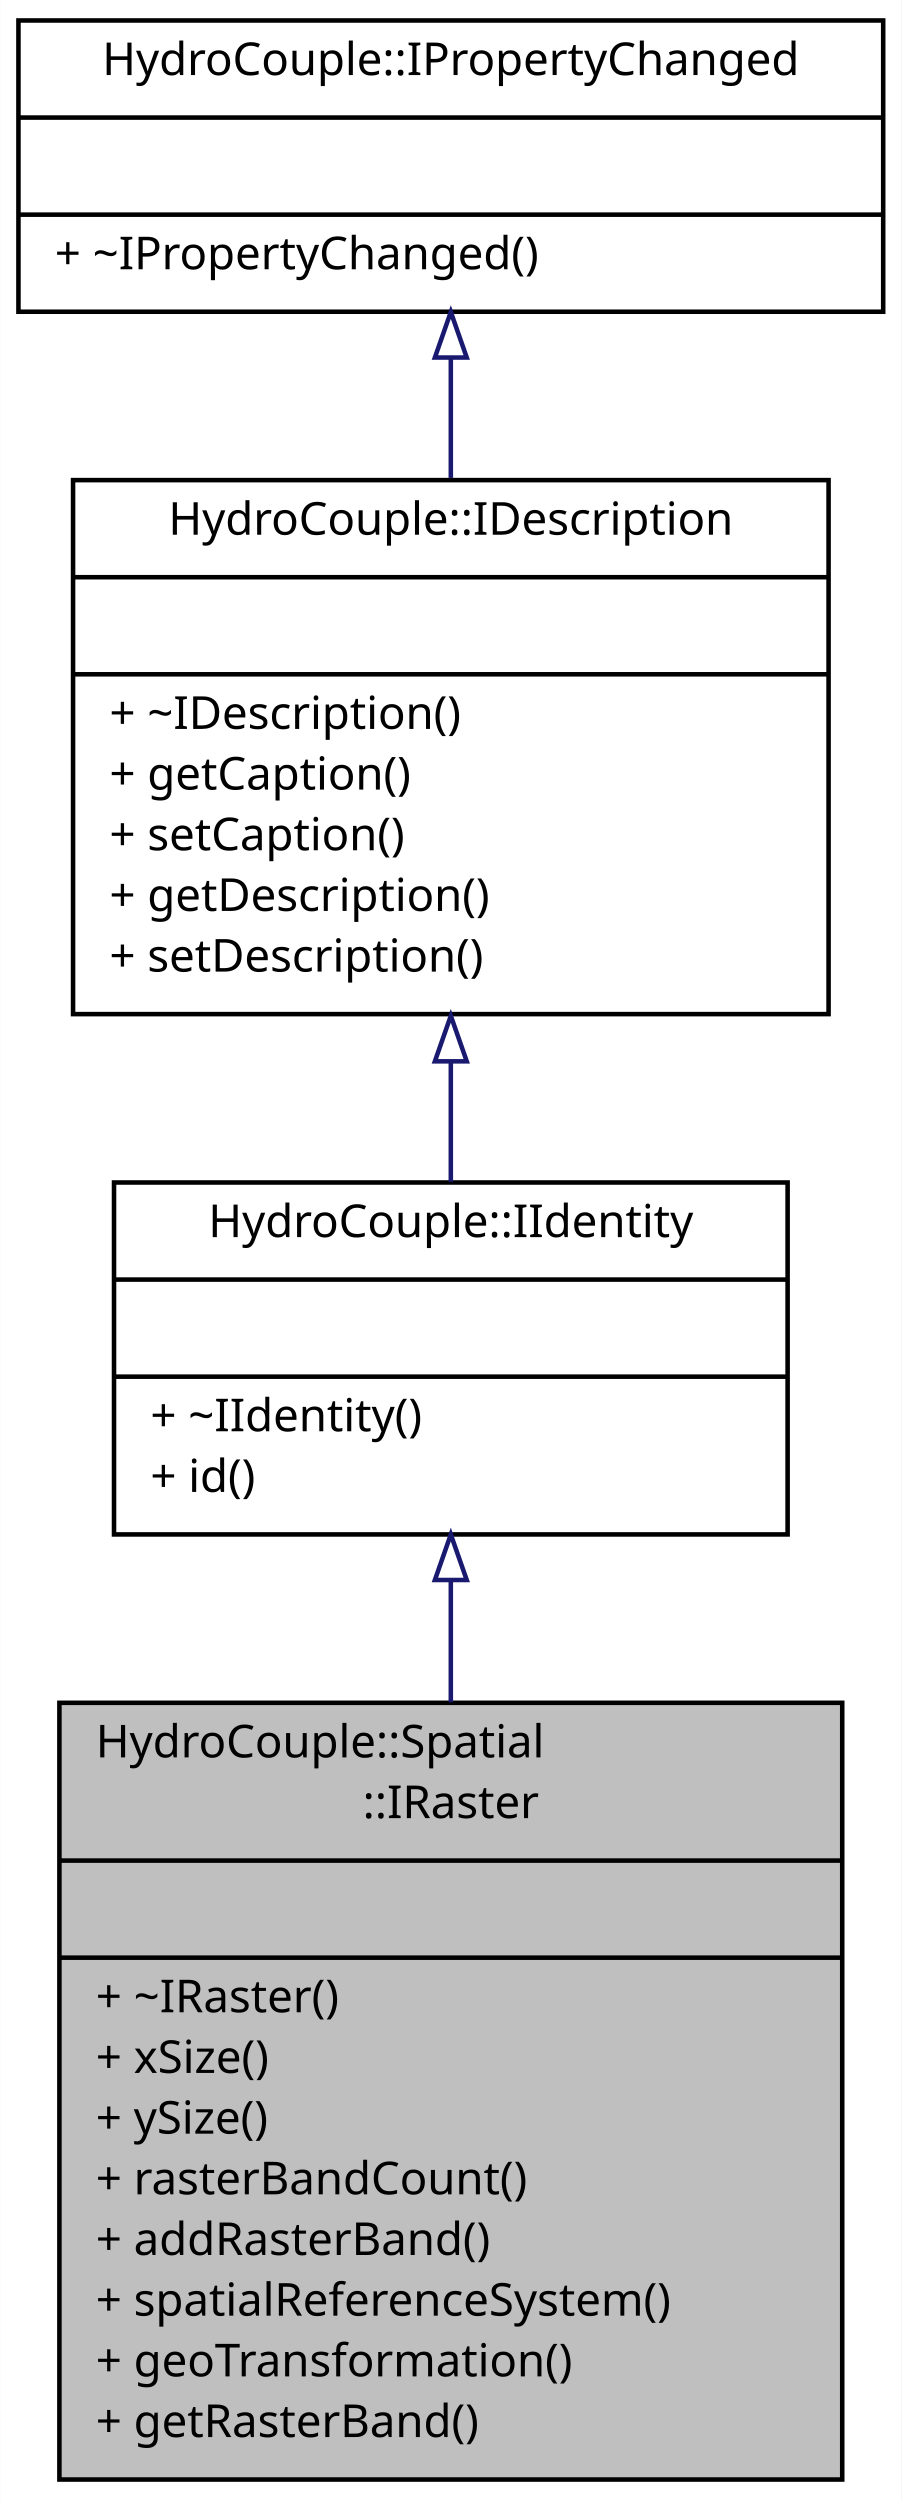
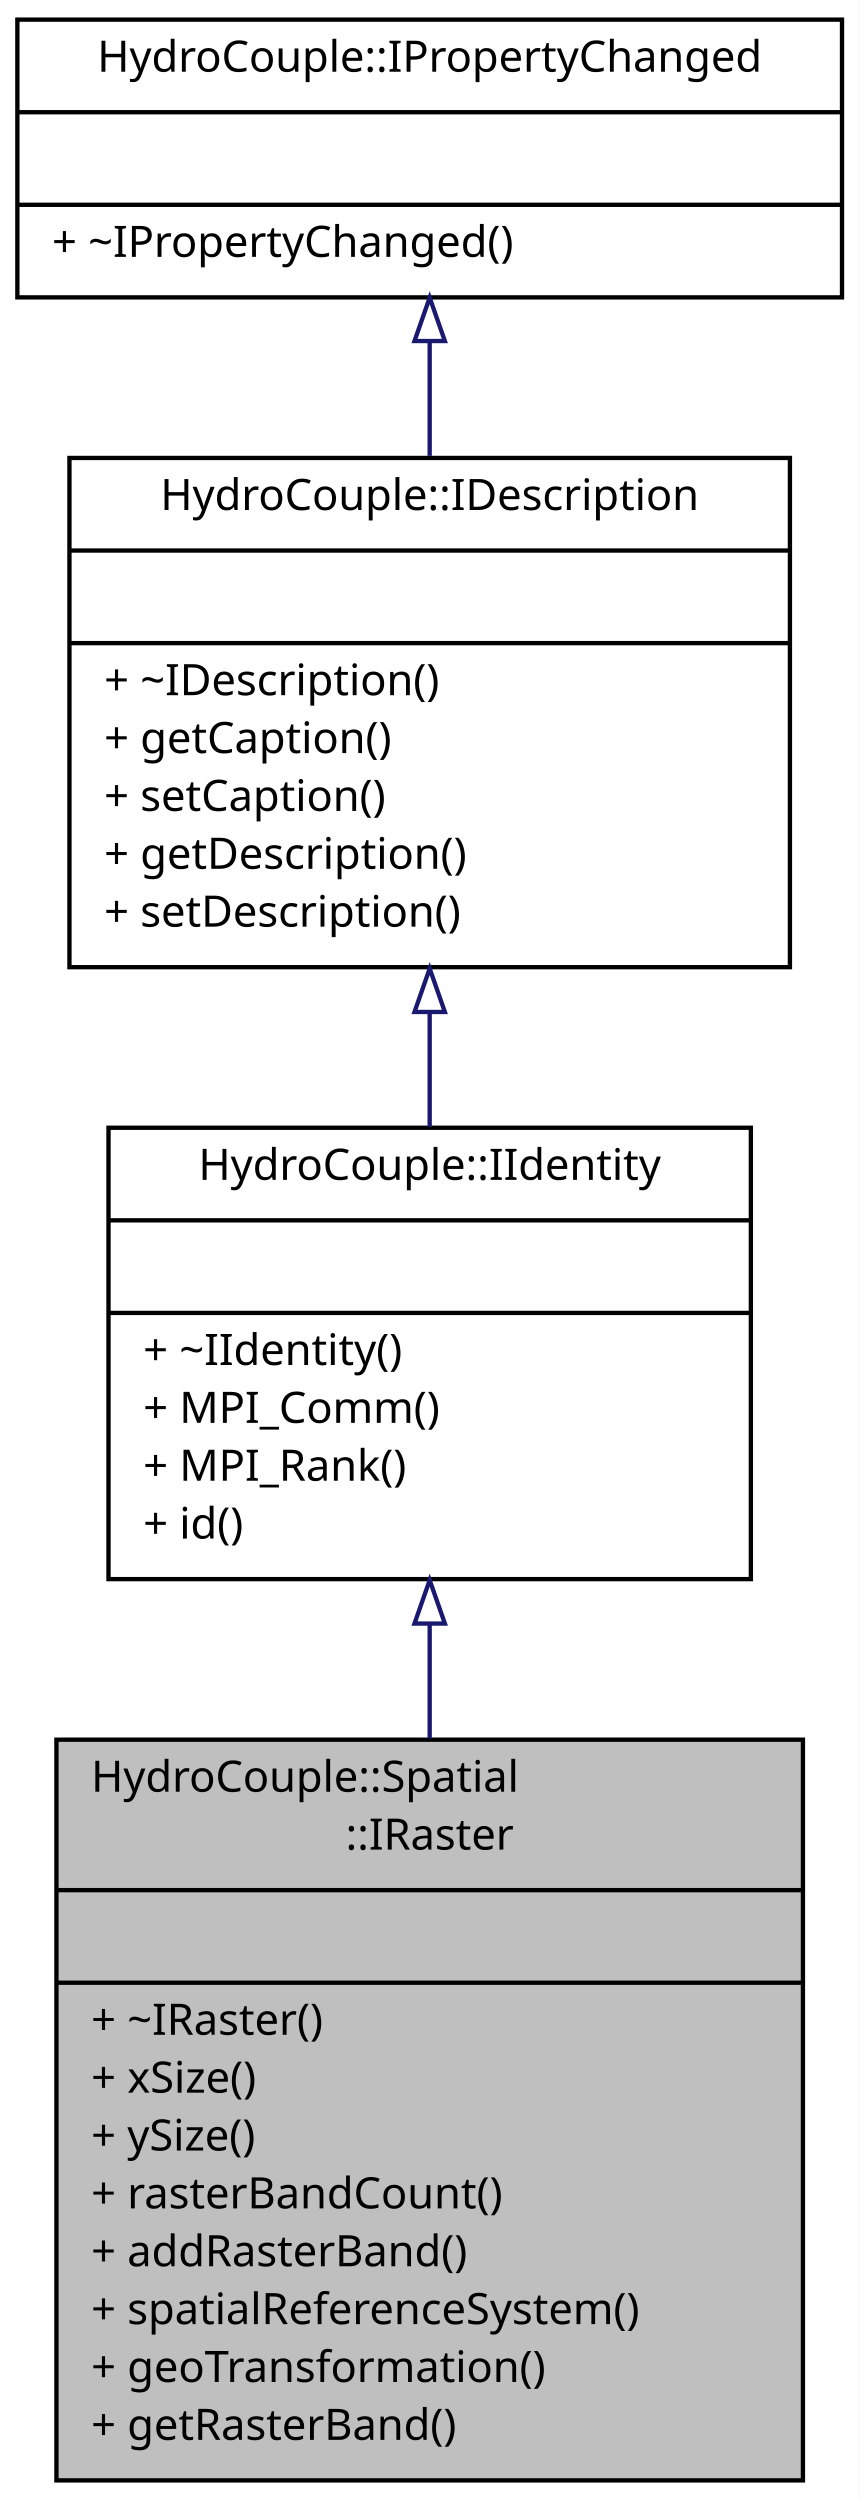
- <svg xmlns="http://www.w3.org/2000/svg" xmlns:xlink="http://www.w3.org/1999/xlink" width="198pt" height="549pt" viewBox="0.00 0.00 198.03 549.37">
-   <g id="graph0" class="graph" transform="scale(1 1) rotate(0) translate(4 545.374)">
-     <polygon fill="white" stroke="none" points="-4,4 -4,-545.374 194.028,-545.374 194.028,4 -4,4" />
+ <svg xmlns="http://www.w3.org/2000/svg" xmlns:xlink="http://www.w3.org/1999/xlink" width="198pt" height="576pt" viewBox="0.00 0.00 198.03 576.04">
+   <g id="graph0" class="graph" transform="scale(1 1) rotate(0) translate(4 572.044)">
+     <polygon fill="white" stroke="none" points="-4,4 -4,-572.044 194.028,-572.044 194.028,4 -4,4" />
    <g id="node1" class="node">
      <polygon fill="#bfbfbf" stroke="black" points="9.001,-0.5 9.001,-171.185 181.027,-171.185 181.027,-0.5 9.001,-0.5" />
      <text text-anchor="start" x="17.002" y="-159.185" font-family="Monaco" font-size="10.00">HydroCouple::Spatial</text>
      <text text-anchor="middle" x="95.014" y="-145.85" font-family="Monaco" font-size="10.00">::IRaster</text>
      <polyline fill="none" stroke="black" points="9.001,-136.515 181.027,-136.515 " />
      <text text-anchor="middle" x="95.014" y="-124.515" font-family="Monaco" font-size="10.00"> </text>
      <polyline fill="none" stroke="black" points="9.001,-115.18 181.027,-115.18 " />
      <text text-anchor="start" x="17.002" y="-103.18" font-family="Monaco" font-size="10.00">+ ~IRaster()</text>
      <text text-anchor="start" x="17.002" y="-89.845" font-family="Monaco" font-size="10.00">+ xSize()</text>
      <text text-anchor="start" x="17.002" y="-76.51" font-family="Monaco" font-size="10.00">+ ySize()</text>
      <text text-anchor="start" x="17.002" y="-63.175" font-family="Monaco" font-size="10.00">+ rasterBandCount()</text>
      <text text-anchor="start" x="17.002" y="-49.84" font-family="Monaco" font-size="10.00">+ addRasterBand()</text>
      <text text-anchor="start" x="17.002" y="-36.505" font-family="Monaco" font-size="10.00">+ spatialReferenceSystem()</text>
      <text text-anchor="start" x="17.002" y="-23.17" font-family="Monaco" font-size="10.00">+ geoTransformation()</text>
      <text text-anchor="start" x="17.002" y="-9.835" font-family="Monaco" font-size="10.00">+ getRasterBand()</text>
    </g>
    <g id="node2" class="node">
      <g id="a_node2">
        <a xlink:href="class_hydro_couple_1_1_i_identity.html" target="_top" xlink:title="IIdentity interface class defines a method to get the Id of an HydroCouple entity. ">
-           <polygon fill="white" stroke="black" points="21.003,-208.185 21.003,-285.524 169.025,-285.524 169.025,-208.185 21.003,-208.185" />
-           <text text-anchor="middle" x="95.014" y="-273.524" font-family="Monaco" font-size="10.00">HydroCouple::IIdentity</text>
-           <polyline fill="none" stroke="black" points="21.003,-264.189 169.025,-264.189 " />
-           <text text-anchor="middle" x="95.014" y="-252.189" font-family="Monaco" font-size="10.00"> </text>
-           <polyline fill="none" stroke="black" points="21.003,-242.854 169.025,-242.854 " />
-           <text text-anchor="start" x="29.003" y="-230.854" font-family="Monaco" font-size="10.00">+ ~IIdentity()</text>
+           <polygon fill="white" stroke="black" points="21.003,-208.185 21.003,-312.194 169.025,-312.194 169.025,-208.185 21.003,-208.185" />
+           <text text-anchor="middle" x="95.014" y="-300.194" font-family="Monaco" font-size="10.00">HydroCouple::IIdentity</text>
+           <polyline fill="none" stroke="black" points="21.003,-290.859 169.025,-290.859 " />
+           <text text-anchor="middle" x="95.014" y="-278.859" font-family="Monaco" font-size="10.00"> </text>
+           <polyline fill="none" stroke="black" points="21.003,-269.524 169.025,-269.524 " />
+           <text text-anchor="start" x="29.003" y="-257.524" font-family="Monaco" font-size="10.00">+ ~IIdentity()</text>
+           <text text-anchor="start" x="29.003" y="-244.189" font-family="Monaco" font-size="10.00">+ MPI_Comm()</text>
+           <text text-anchor="start" x="29.003" y="-230.854" font-family="Monaco" font-size="10.00">+ MPI_Rank()</text>
          <text text-anchor="start" x="29.003" y="-217.52" font-family="Monaco" font-size="10.00">+ id()</text>
        </a>
      </g>
    </g>
    <g id="edge1" class="edge">
-       <path fill="none" stroke="midnightblue" d="M95.014,-198.099C95.014,-189.579 95.014,-180.476 95.014,-171.284" />
-       <polygon fill="none" stroke="midnightblue" points="91.514,-198.171 95.014,-208.171 98.514,-198.171 91.514,-198.171" />
+       <path fill="none" stroke="midnightblue" d="M95.014,-197.739C95.014,-189.207 95.014,-180.321 95.014,-171.458" />
+       <polygon fill="none" stroke="midnightblue" points="91.514,-197.946 95.014,-207.946 98.514,-197.946 91.514,-197.946" />
    </g>
    <g id="node3" class="node">
      <g id="a_node3">
        <a xlink:href="class_hydro_couple_1_1_i_description.html" target="_top" xlink:title="IDescription interface class provides descriptive information on a HydroCouple object. ">
-           <polygon fill="white" stroke="black" points="12.002,-322.524 12.002,-439.869 178.026,-439.869 178.026,-322.524 12.002,-322.524" />
-           <text text-anchor="middle" x="95.014" y="-427.869" font-family="Monaco" font-size="10.00">HydroCouple::IDescription</text>
-           <polyline fill="none" stroke="black" points="12.002,-418.534 178.026,-418.534 " />
-           <text text-anchor="middle" x="95.014" y="-406.534" font-family="Monaco" font-size="10.00"> </text>
-           <polyline fill="none" stroke="black" points="12.002,-397.199 178.026,-397.199 " />
-           <text text-anchor="start" x="20.002" y="-385.199" font-family="Monaco" font-size="10.00">+ ~IDescription()</text>
-           <text text-anchor="start" x="20.002" y="-371.864" font-family="Monaco" font-size="10.00">+ getCaption()</text>
-           <text text-anchor="start" x="20.002" y="-358.529" font-family="Monaco" font-size="10.00">+ setCaption()</text>
-           <text text-anchor="start" x="20.002" y="-345.194" font-family="Monaco" font-size="10.00">+ getDescription()</text>
-           <text text-anchor="start" x="20.002" y="-331.859" font-family="Monaco" font-size="10.00">+ setDescription()</text>
+           <polygon fill="white" stroke="black" points="12.002,-349.194 12.002,-466.539 178.026,-466.539 178.026,-349.194 12.002,-349.194" />
+           <text text-anchor="middle" x="95.014" y="-454.539" font-family="Monaco" font-size="10.00">HydroCouple::IDescription</text>
+           <polyline fill="none" stroke="black" points="12.002,-445.204 178.026,-445.204 " />
+           <text text-anchor="middle" x="95.014" y="-433.204" font-family="Monaco" font-size="10.00"> </text>
+           <polyline fill="none" stroke="black" points="12.002,-423.869 178.026,-423.869 " />
+           <text text-anchor="start" x="20.002" y="-411.869" font-family="Monaco" font-size="10.00">+ ~IDescription()</text>
+           <text text-anchor="start" x="20.002" y="-398.534" font-family="Monaco" font-size="10.00">+ getCaption()</text>
+           <text text-anchor="start" x="20.002" y="-385.199" font-family="Monaco" font-size="10.00">+ setCaption()</text>
+           <text text-anchor="start" x="20.002" y="-371.864" font-family="Monaco" font-size="10.00">+ getDescription()</text>
+           <text text-anchor="start" x="20.002" y="-358.529" font-family="Monaco" font-size="10.00">+ setDescription()</text>
        </a>
      </g>
    </g>
    <g id="edge2" class="edge">
-       <path fill="none" stroke="midnightblue" d="M95.014,-311.959C95.014,-302.92 95.014,-293.932 95.014,-285.672" />
-       <polygon fill="none" stroke="midnightblue" points="91.514,-312.149 95.014,-322.15 98.514,-312.15 91.514,-312.149" />
+       <path fill="none" stroke="midnightblue" d="M95.014,-338.593C95.014,-329.775 95.014,-320.867 95.014,-312.39" />
+       <polygon fill="none" stroke="midnightblue" points="91.514,-338.873 95.014,-348.873 98.514,-338.873 91.514,-338.873" />
    </g>
    <g id="node4" class="node">
      <g id="a_node4">
        <a xlink:href="class_hydro_couple_1_1_i_property_changed.html" target="_top" xlink:title="IPropertyChanged interface is used to emit signal/event when a property of an object changes...">
-           <polygon fill="white" stroke="black" points="0,-476.869 0,-540.874 190.028,-540.874 190.028,-476.869 0,-476.869" />
-           <text text-anchor="middle" x="95.014" y="-528.874" font-family="Monaco" font-size="10.00">HydroCouple::IPropertyChanged</text>
-           <polyline fill="none" stroke="black" points="0,-519.539 190.028,-519.539 " />
-           <text text-anchor="middle" x="95.014" y="-507.539" font-family="Monaco" font-size="10.00"> </text>
-           <polyline fill="none" stroke="black" points="0,-498.204 190.028,-498.204 " />
-           <text text-anchor="start" x="8" y="-486.204" font-family="Monaco" font-size="10.00">+ ~IPropertyChanged()</text>
+           <polygon fill="white" stroke="black" points="0,-503.539 0,-567.544 190.028,-567.544 190.028,-503.539 0,-503.539" />
+           <text text-anchor="middle" x="95.014" y="-555.544" font-family="Monaco" font-size="10.00">HydroCouple::IPropertyChanged</text>
+           <polyline fill="none" stroke="black" points="0,-546.209 190.028,-546.209 " />
+           <text text-anchor="middle" x="95.014" y="-534.209" font-family="Monaco" font-size="10.00"> </text>
+           <polyline fill="none" stroke="black" points="0,-524.874 190.028,-524.874 " />
+           <text text-anchor="start" x="8" y="-512.874" font-family="Monaco" font-size="10.00">+ ~IPropertyChanged()</text>
        </a>
      </g>
    </g>
    <g id="edge3" class="edge">
-       <path fill="none" stroke="midnightblue" d="M95.014,-466.549C95.014,-458.164 95.014,-449.197 95.014,-440.355" />
-       <polygon fill="none" stroke="midnightblue" points="91.514,-466.806 95.014,-476.806 98.514,-466.806 91.514,-466.806" />
+       <path fill="none" stroke="midnightblue" d="M95.014,-493.219C95.014,-484.834 95.014,-475.867 95.014,-467.025" />
+       <polygon fill="none" stroke="midnightblue" points="91.514,-493.476 95.014,-503.476 98.514,-493.476 91.514,-493.476" />
    </g>
  </g>
</svg>
